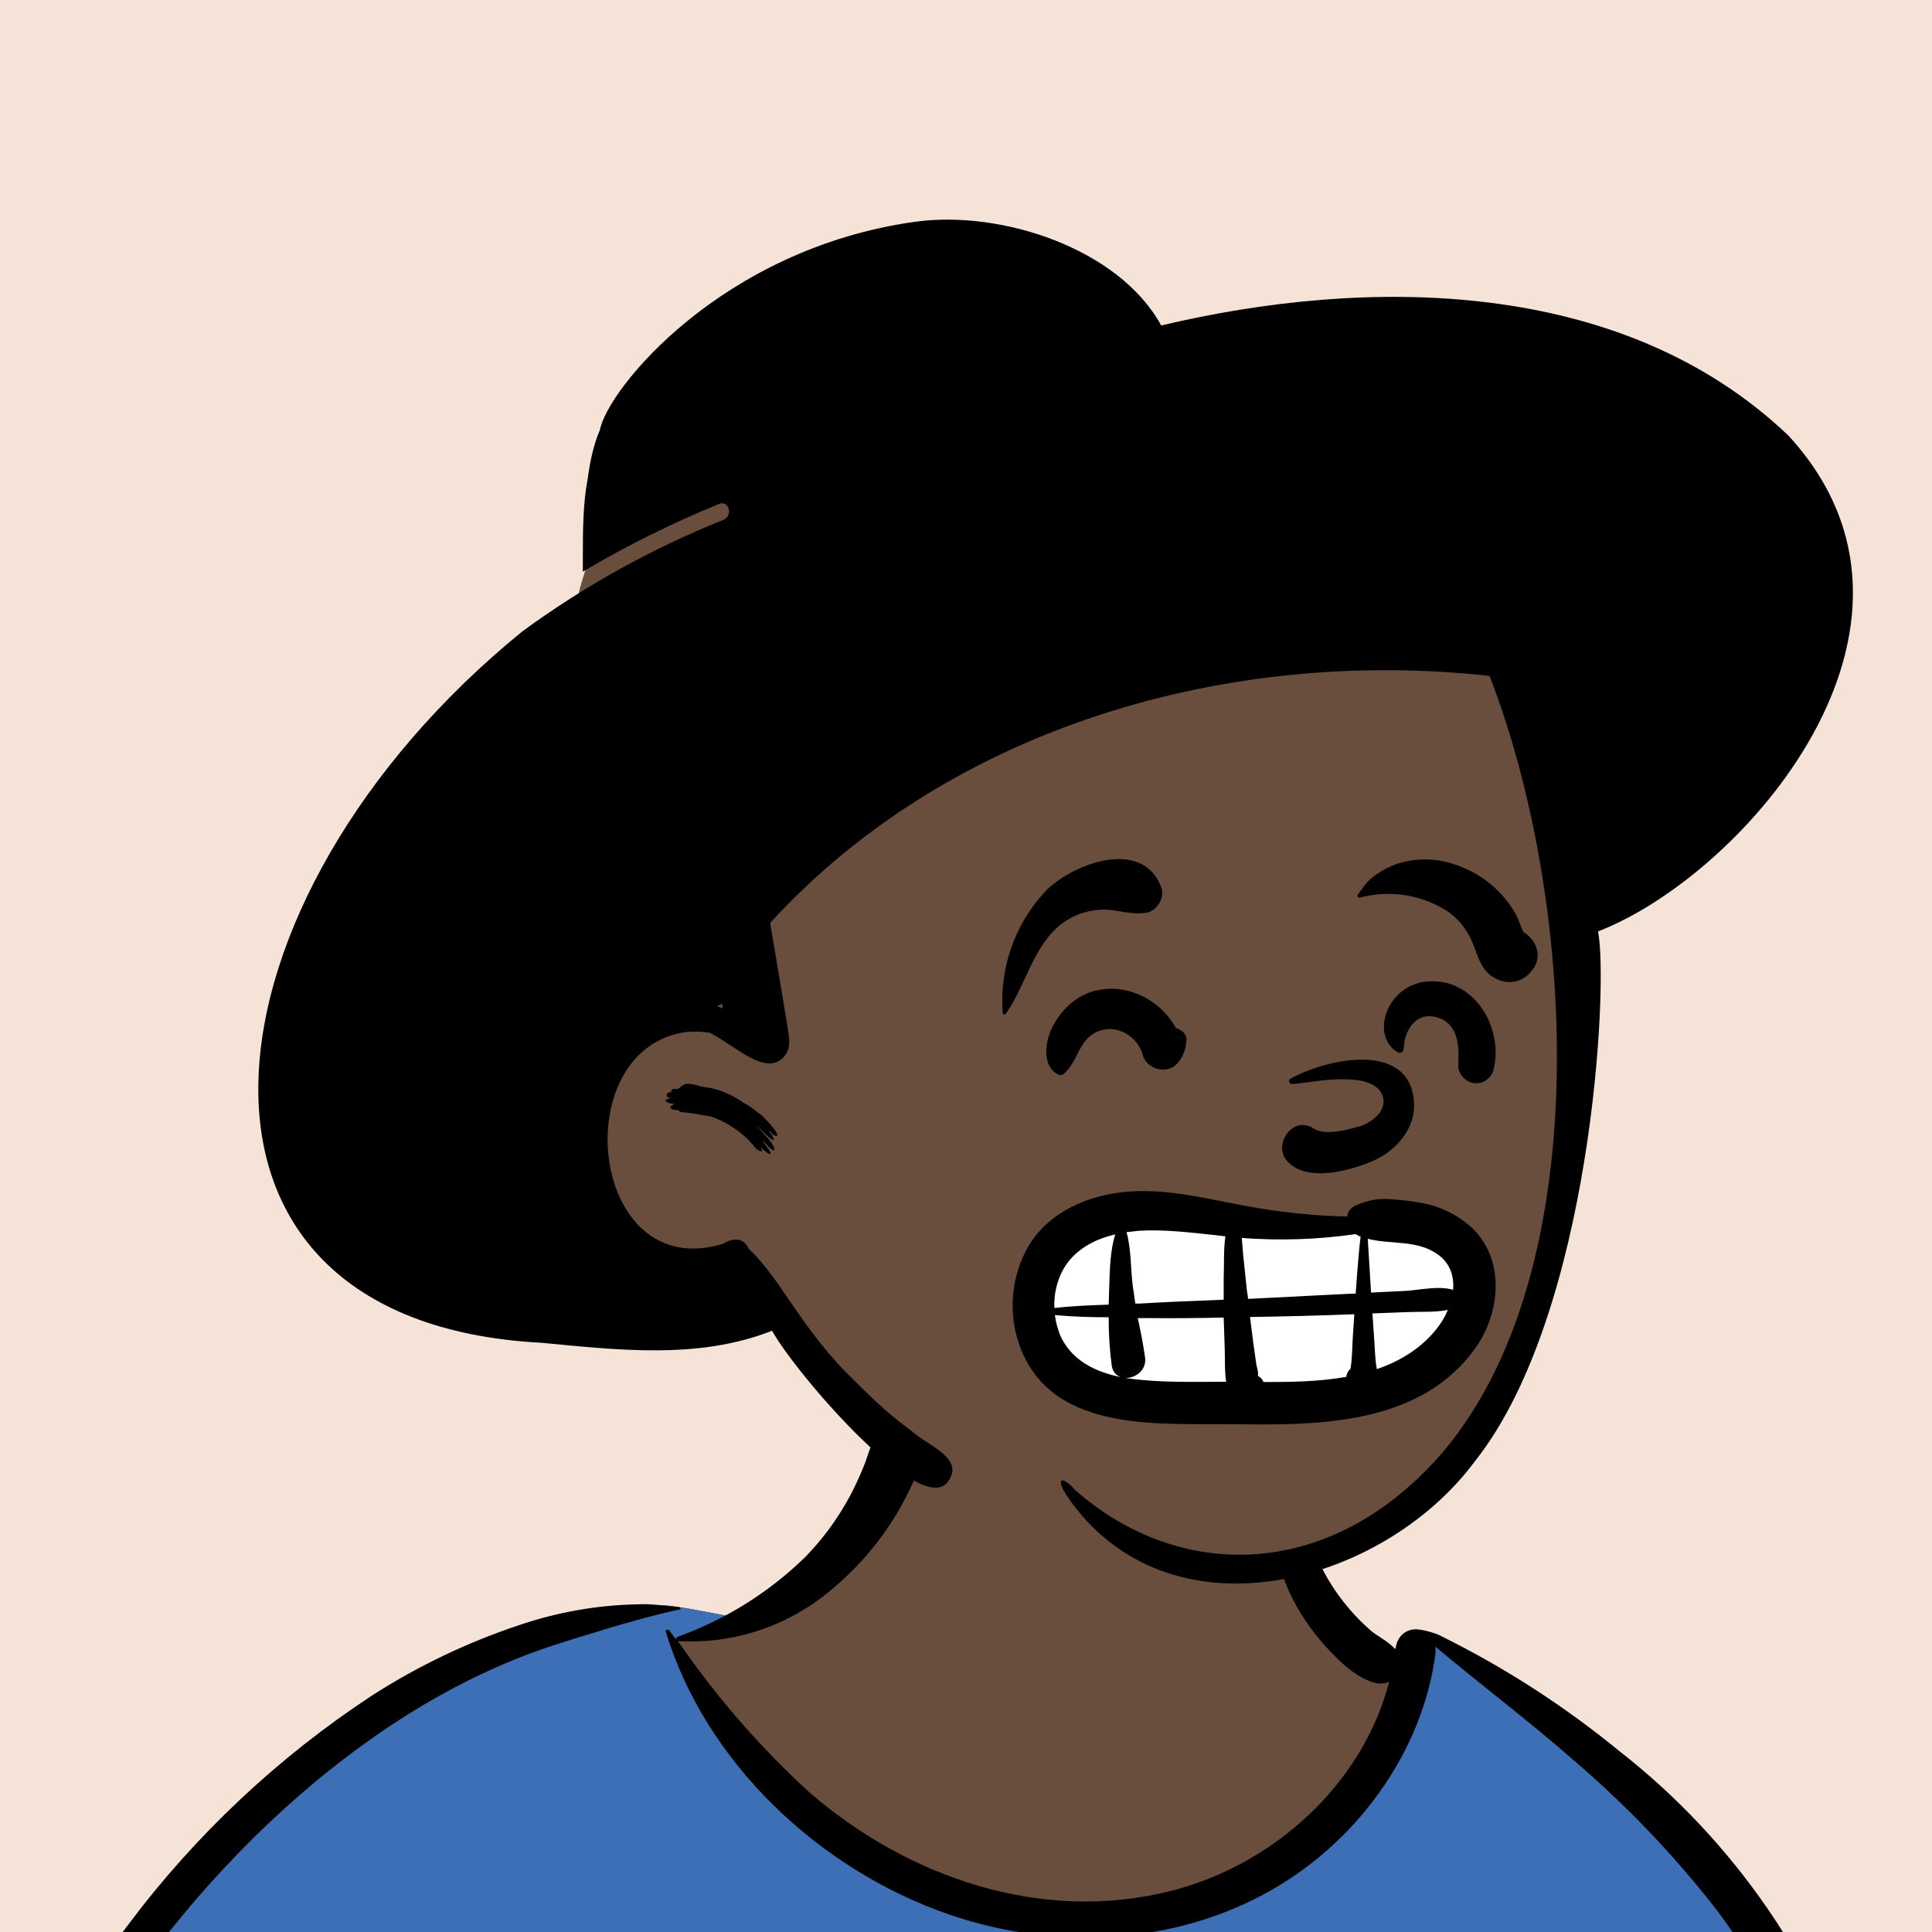
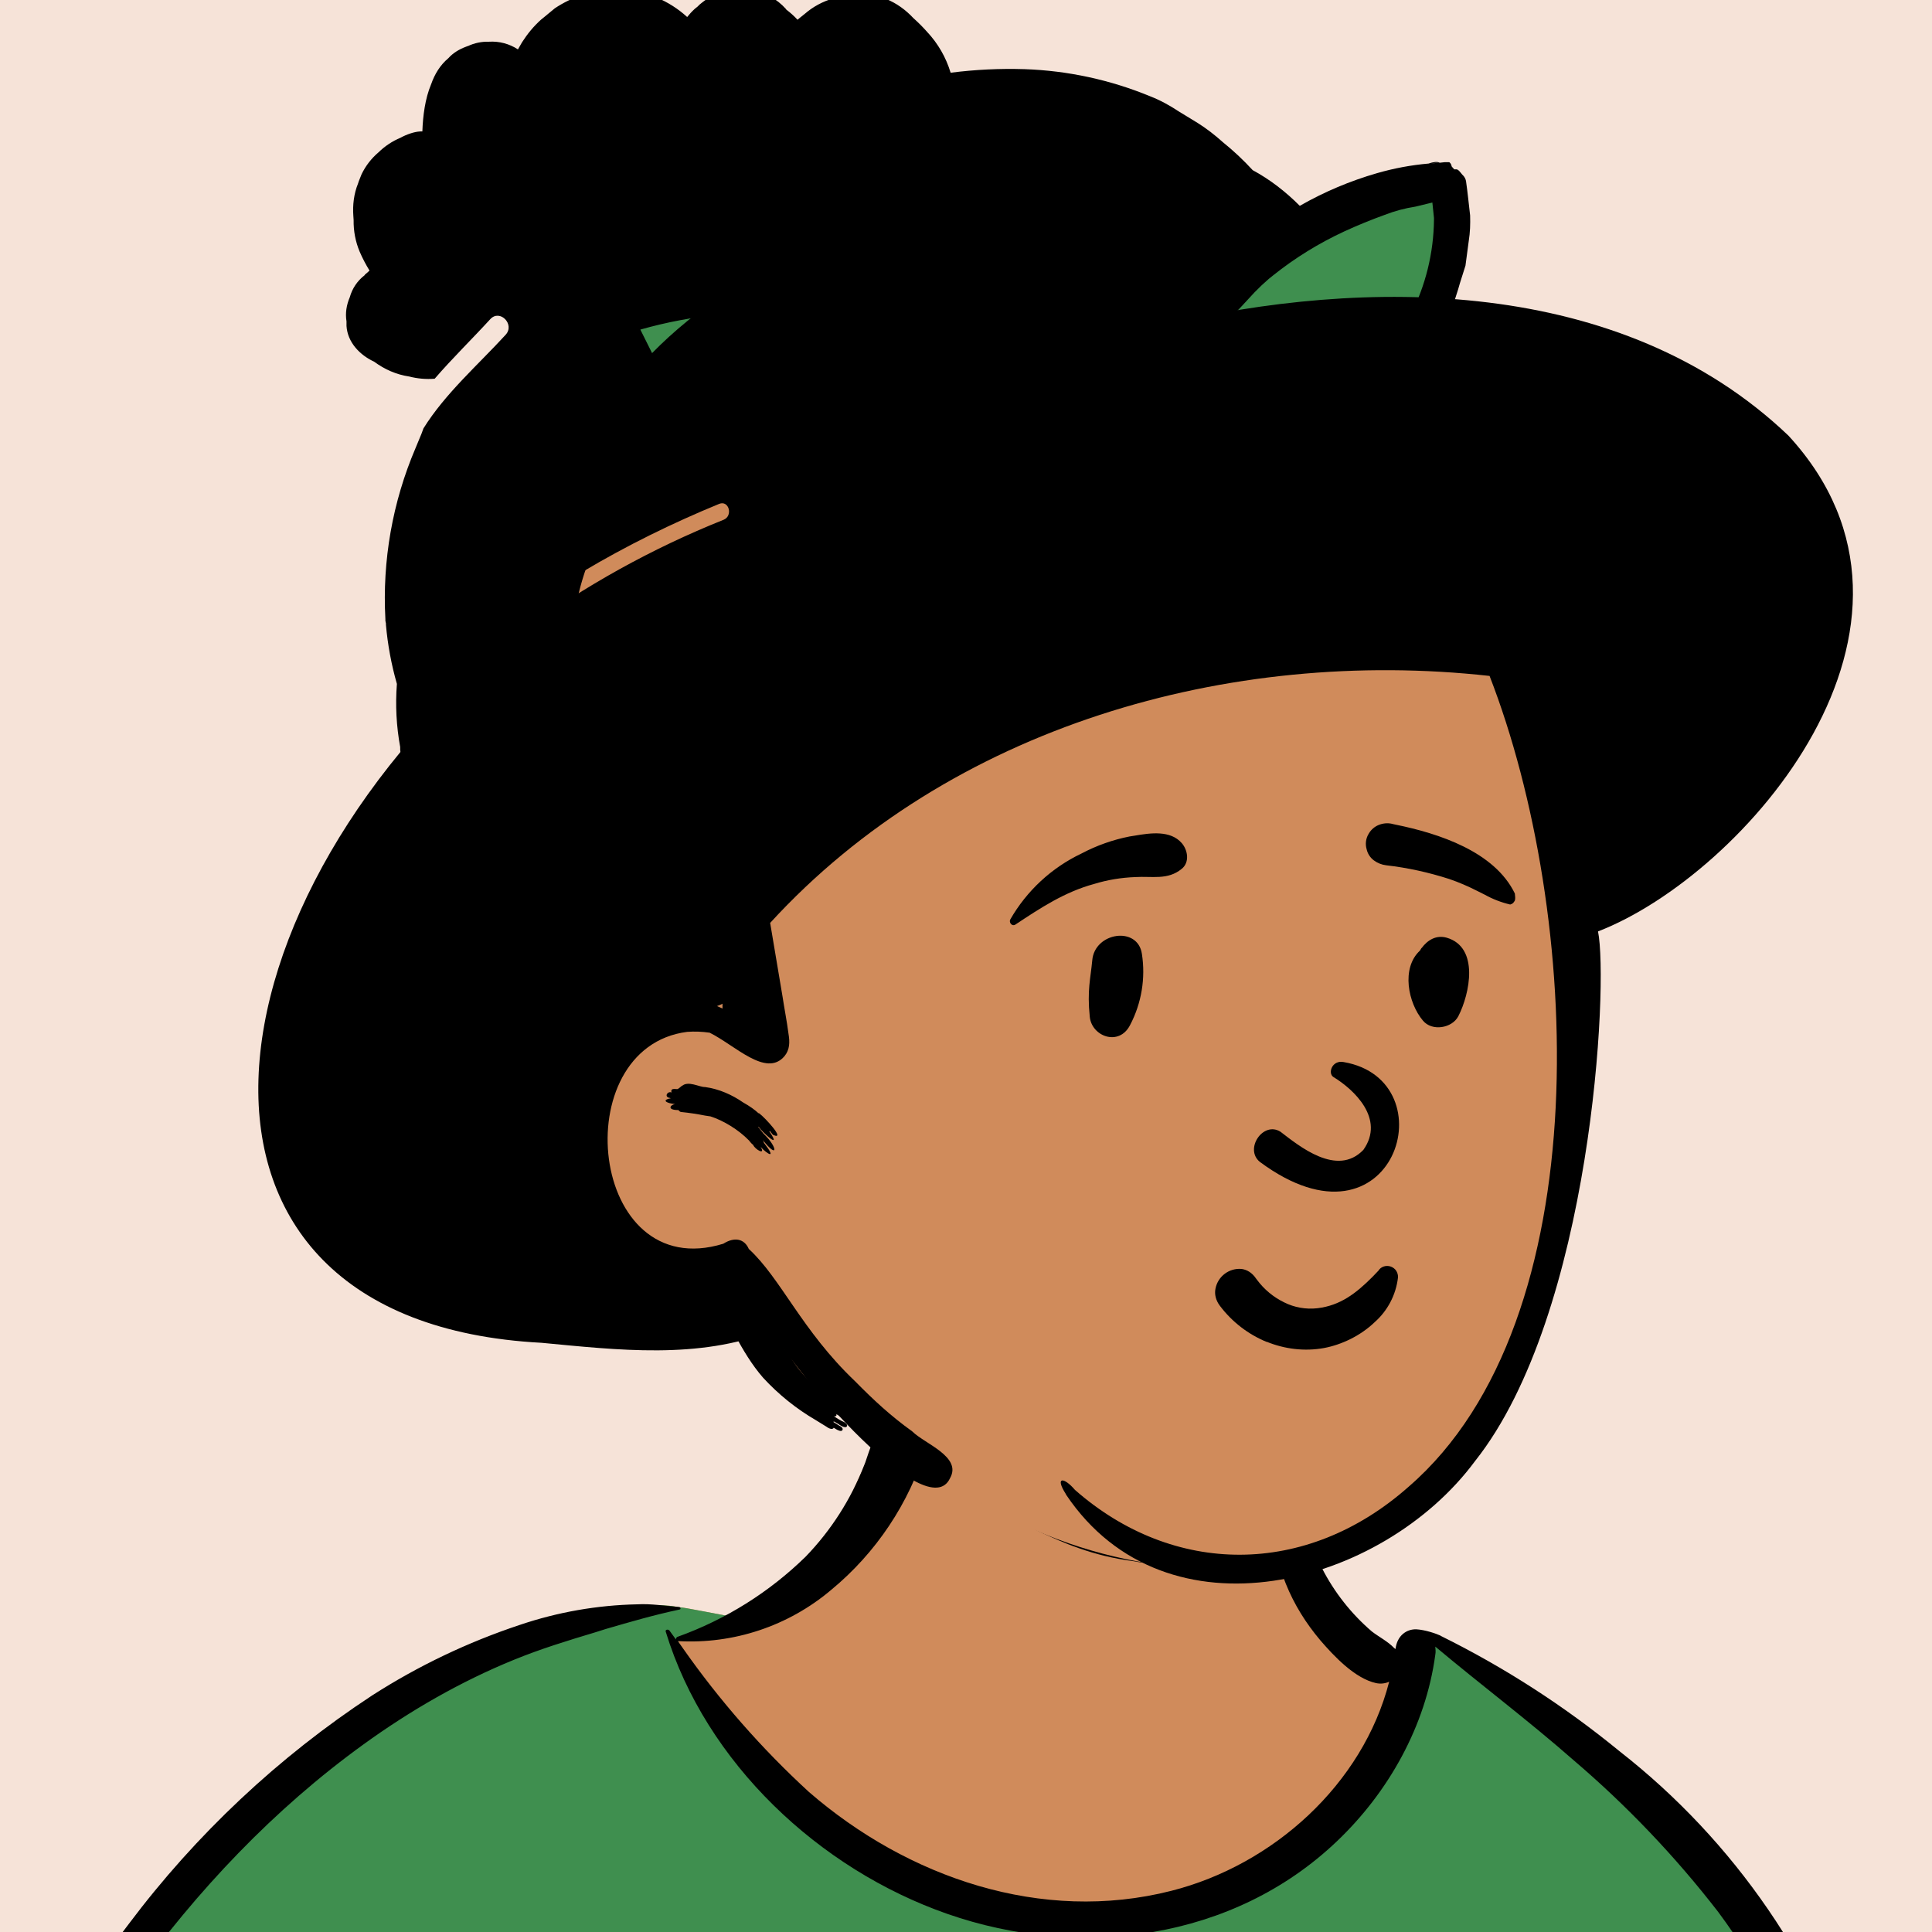
<svg xmlns="http://www.w3.org/2000/svg" viewBox="0 0 704 704" fill="none" shape-rendering="auto">
  <mask id="viewboxMask">
    <rect width="704" height="704" rx="0" ry="0" x="0" y="0" fill="#fff" />
  </mask>
  <g mask="url(#viewboxMask)">
    <rect fill="#f6e3d8" width="704" height="704" x="0" y="0" />
    <g fill-rule="evenodd" clip-rule="evenodd">
-       <path d="M705.3 1074a2351.1 2351.1 0 0 1-15.6-101c-1-7.7-2.5-16.4 2.7-22 7.3-8 14-14.8 14.8-26.2.8-10.7-2.8-22.4-5-32.8a809.4 809.4 0 0 0-17.3-64.7c-6.6-21.7-13.9-43.2-21.3-64.6-6.9-20-13.5-40.3-22.5-59.5-17-36.5-46-63.5-81.6-81.6-9-4.5-27-20.5-36.3-24-8.5-3.4-8.5 6.3-16.9 2.6-6.7-2.9-13-6.7-16.7-13.2-4-7-14.3-16.9-15.9-25-3.3-17.4.3-32.2-12-45.3a90 90 0 0 0-41.1-23.8c-33.7-9.3-78.5-2.8-98.8 28.5-9.7 14.9-13 33-26.2 45.1-11.4 10.7-8.8 18-23.6 23.4-.9.3-23.6-4.5-24.4-4.2-16.2-3.5-31.7 6.2-46.5 11.8a325.4 325.4 0 0 0-63 32.3 399.2 399.2 0 0 0-102.3 98.5 482.5 482.5 0 0 0-76.4 161c-1.7 6.4-3.5 13-1.5 19.4 1.7 5.3 5.4 9.2 9.8 12.4 6 4.3 18 7 17.7 15.7-.1 6.6-2.4 13.5-3.5 20-1.3 7.7-2.3 15.5-3.4 23.2-4.8 35.4-8.6 71-10.3 106.6a920 920 0 0 0-.5 106c.1 2.3.8 4.5 2 6.2-1 .4-1.2 2.4.1 2.7l2.7.5a12 12 0 0 0 7 2.4l5.5.2c19.3 4 38.6 7.9 58.1 10.8 23.8 3.5 47.6 6.3 71.5 8.7 49.2 4.8 98 3.2 147.1.6a1877 1877 0 0 1 147.4-2c49.2 1.4 98.4 3.5 147.6 4.4 55 1 110-.5 164.8-5 7.5-.5 12.2-6.5 10.7-14-8.9-44.7-19-89.1-27-134Z" fill="#694d3d" />
-       <path d="m201 597.5 1.2-.4c14.5-5.7 29.6-14.8 45.4-11.4.5-.2 10.8 1.9 17.9 3.2l-6.7 7L247 598c40.7 67.1 88.8 100.7 144.3 100.7 55.5 0 97.7-33.6 126.4-100.7l4-1c.4 0 1 .2 1.5.4 9.3 3.6 27.4 19.6 36.3 24.1 35.6 18 64.5 45 81.6 81.6 8.7 18.6 15.2 38 21.8 57.5l.7 2c7.4 21.4 14.7 43 21.3 64.6 6.3 20.4 12 41 16.6 61.8l.7 2.9c2.2 10.4 5.8 22 5 32.8a29 29 0 0 1-3 10.7l-80.4 29 38.4 261.3c-35.1 1.5-70.3 2-105.5 1.3-49.2-.9-98.4-3-147.6-4.3-47.7-1.2-95.3-.7-143 1.7l-12 .6a946.3 946.3 0 0 1-139.5-1l-3.1-.3v-38.3l16.3-212.9-83-15.6-81.3-39.5a21.7 21.7 0 0 1-5.6-8.8c-1.9-6-.5-12 1-18l.5-1.3a492.8 492.8 0 0 1 76.4-161A399.3 399.3 0 0 1 138 629.7c19.8-13 40.9-23.9 63-32.3Z" fill="#3d6fb6" />
+       <path d="M705.3 1074a2351.1 2351.1 0 0 1-15.6-101c-1-7.7-2.5-16.4 2.7-22 7.3-8 14-14.8 14.8-26.2.8-10.7-2.8-22.4-5-32.8a809.4 809.4 0 0 0-17.3-64.7c-6.6-21.7-13.9-43.2-21.3-64.6-6.9-20-13.5-40.3-22.5-59.5-17-36.5-46-63.5-81.6-81.6-9-4.5-27-20.5-36.3-24-8.5-3.4-8.5 6.3-16.9 2.6-6.7-2.9-13-6.7-16.7-13.2-4-7-14.3-16.9-15.9-25-3.3-17.4.3-32.2-12-45.3a90 90 0 0 0-41.1-23.8c-33.7-9.3-78.5-2.8-98.8 28.5-9.7 14.9-13 33-26.2 45.1-11.4 10.7-8.8 18-23.6 23.4-.9.3-23.6-4.5-24.4-4.2-16.2-3.5-31.7 6.2-46.5 11.8a325.4 325.4 0 0 0-63 32.3 399.2 399.2 0 0 0-102.3 98.5 482.5 482.5 0 0 0-76.4 161c-1.7 6.4-3.5 13-1.5 19.4 1.7 5.3 5.4 9.2 9.8 12.4 6 4.3 18 7 17.7 15.7-.1 6.6-2.4 13.5-3.5 20-1.3 7.7-2.3 15.5-3.4 23.2-4.8 35.4-8.6 71-10.3 106.6a920 920 0 0 0-.5 106c.1 2.3.8 4.5 2 6.2-1 .4-1.2 2.4.1 2.7l2.7.5a12 12 0 0 0 7 2.4l5.5.2c19.3 4 38.6 7.9 58.1 10.8 23.8 3.5 47.6 6.3 71.5 8.7 49.2 4.8 98 3.2 147.1.6a1877 1877 0 0 1 147.4-2c49.2 1.4 98.4 3.5 147.6 4.4 55 1 110-.5 164.8-5 7.5-.5 12.2-6.5 10.7-14-8.9-44.7-19-89.1-27-134Z" fill="#d08b5b" />
+       <path d="m201 597.5 1.2-.4c14.5-5.7 29.6-14.8 45.4-11.4.5-.2 10.8 1.9 17.9 3.2l-6.7 7L247 598c40.7 67.1 88.8 100.7 144.3 100.7 55.5 0 97.7-33.6 126.4-100.7l4-1c.4 0 1 .2 1.5.4 9.3 3.6 27.4 19.6 36.3 24.1 35.6 18 64.5 45 81.6 81.6 8.7 18.6 15.2 38 21.8 57.5l.7 2c7.4 21.4 14.7 43 21.3 64.6 6.3 20.4 12 41 16.6 61.8l.7 2.9c2.2 10.4 5.8 22 5 32.8a29 29 0 0 1-3 10.7l-80.4 29 38.4 261.3c-35.1 1.5-70.3 2-105.5 1.3-49.2-.9-98.4-3-147.6-4.3-47.7-1.2-95.3-.7-143 1.7l-12 .6a946.3 946.3 0 0 1-139.5-1l-3.1-.3v-38.3l16.3-212.9-83-15.6-81.3-39.5a21.7 21.7 0 0 1-5.6-8.8c-1.9-6-.5-12 1-18l.5-1.3a492.8 492.8 0 0 1 76.4-161A399.3 399.3 0 0 1 138 629.7c19.8-13 40.9-23.9 63-32.3Z" fill="#3f8f4f" />
      <path d="M232.2 584.6c5.1-.3 10.3.6 15.4 1 .4.1.6.8 0 .9-9 1.9-18 4.5-26.9 7.1l-3.8 1.2c-10 3-19.8 6-29.6 10-19.4 7.9-37.8 18.5-54.8 30.8C67.2 682.8 20 754.3-9.9 828.3a526 526 0 0 0-24.3 77c-.4 1.6-2 5.4-1 7 .7 1.3 3.6 2.1 5 2.9l4.5 2.3 25.2 12.9 2.3 1.1c38 18.6 78.4 34.4 121 35.5l.4-3.7a342 342 0 0 1 9.9-60c.3-1 1.6-.6 1.7.3 3 23.1 2 46.4 1 69.7-1.8 41-4.3 82.2-6.5 123.3-1.2 20.6-2.6 41-3.9 61.7-1.3 20.5-1.7 41.6-4.7 62-.6 4.6-6 7-10 6.6-4.4-.5-7.9-4.5-8-9 0-11.9 1.5-24 2.4-35.8l2.5-33.8c3.1-41.1 6.8-82.2 10.2-123.3a4771 4771 0 0 1 3.8-43.7C76.4 979.8 34.2 963-6.1 943.5c-.6 13.2-2 26.5-3.4 39.6-3.8 36.8-7.1 73.6-9.6 110.5a2254.2 2254.2 0 0 0-4.2 92.7l-.2 7c0 4.4-.5 8.5-4.3 11.7-3.7 3.3-8.9 3.5-12.6 0-5-4.6-4.2-10.9-4-17.1a1675.6 1675.6 0 0 1 1.8-47.2 1321 1321 0 0 1 10.5-109.5l2-14c3.5-26 7.5-52.7 15.5-77.9-3.1-1.5-6.2-3-9.3-4.7-5.5-2.7-11.2-5.4-16.6-8.4-4.2-2.5-7.9-5.8-9-10.8-1.4-5.5.6-11.5 2-16.9v-.4a502 502 0 0 1 26.6-80 523.2 523.2 0 0 1 67.8-117 353.8 353.8 0 0 1 88.7-83.3 239 239 0 0 1 53.8-25.7 142.6 142.6 0 0 1 42.8-7.5Zm90.1-66c6-6.5 18.1.2 15.2 8.8a108.2 108.2 0 0 1-34.7 52A79.4 79.4 0 0 1 247 598l1.7 2.4a321.1 321.1 0 0 0 46.1 52.6c36 31.2 84.8 48 132 36 37.1-9.4 69.8-38.8 79.4-76.2-1.3.6-3 .9-4.8.5-7.7-1.7-15.3-9.8-20.3-15.6-5.3-6.3-9.5-13-12.6-20.7-5.6-14-7.4-32.1.3-45.7 1-1.7 3-.7 3.3 1l.3 2.5c1.5 12.7 3.3 25 9.3 36.6a76 76 0 0 0 18.2 23.1c2.6 2 5.8 3.6 8.1 6l.5.4c.6-5 4.1-7.3 7.6-7.2 3.3.2 7.3 1.6 8.8 2.3l.1.1a341 341 0 0 1 65.1 42 259 259 0 0 1 88.4 129c7.5 25.3 11.8 51.4 16.3 77.4l2.8 16c4.2 23.9 8.9 48.4 18.4 70.7 2.5 5.7.6 11.1-5.5 13.4A1493 1493 0 0 1 688 953c3.7 16 6 32.5 8.7 48.5 6 34.1 13.2 68 19.4 102 3.2 17.5 6.1 35 9.3 52.3l4.7 25.2 2.4 13.6.1.7c.5 2.4 1 4.9.4 7.3-.8 2.7-2.9 4.6-4.8 6.6-1.6 1.6-3.8 1.6-5.7.7l-.7-.3c-3.4-1.6-6-3.2-7.3-7-.7-2.5-1-5.2-1.5-7.7a3535.6 3535.6 0 0 1-7.8-43.6l-1.6-9.1c-5.2-31.4-10.2-62.9-12.8-94.5-1-14-2.3-28.1-3.5-42.2l-.9-10.5c-1.1-13.3-2.5-27-2.7-40.5l-4.5 1.6L657 964c-5.5 2-12.5 6-18.4 5.2-2.9-.3-5-1.2-6.8-2.9 2 28.8 4.8 57.4 8.5 86a1965.7 1965.7 0 0 0 22 135c.6 3.2 1.4 6.4 1.9 9.6.5 3.7-.5 5.9-2.5 9-1.7 2.4-5 3.7-7.8 2-3.6-2.3-5.5-4.3-6.5-8.4-1-3.7-1.6-7.6-2.3-11.4a1654.2 1654.2 0 0 1-11.4-65.2c-7.8-52-12.7-104.4-15.2-156.8a1388 1388 0 0 1-1.4-77.8c0-13.3.5-26.6 1.4-39.9 1-13.4 3-26.5 4.8-39.8 0-.5.7-.5.7 0 .8 14.9 2.1 29.8 2.8 44.7.6 14.3.9 28.5 1.4 42.8.6 18.7 1.5 37.5 2.7 56.2a9.6 9.6 0 0 1 8.5-3.1c4.7-1 9.7-3.4 14.1-5l16.8-5.5 26.4-8.7a679 679 0 0 1-18-80.8l-2-12.3c-4-24.2-8.5-48.5-15.8-72a229.8 229.8 0 0 0-34.8-68.2 370.2 370.2 0 0 0-52.7-55.3C557 627 539.7 614 523 600c.1.9.2 2 0 3-3.5 25.9-17 50-35.8 67.9-37.7 36-93.6 43.4-142 26.5-46.7-16.3-88-55-102.6-102.8-.3-.8.8-1 1.3-.5l2.4 3.3c0-.4.2-.9.7-1a129 129 0 0 0 46.6-29.2 100.2 100.2 0 0 0 21.3-33.3l.4-1c1.7-5 3.2-10.2 7-14.2Z" fill="#000" />
    </g>
    <g transform="matrix(.99789 0 0 1 156 62)">
      <g fill-rule="evenodd" clip-rule="evenodd">
-         <path d="M418.6 283.2c-.4-22.4-.9-45.3-4.2-67.4a101.6 101.6 0 0 0-27.6-57c-32.7-33.5-80-41.7-124.2-49.2l-75.4-12.8c-23-4-47.6-10.1-70.8-4.6a73.6 73.6 0 0 0-30 16.6c-8.7 7.2-17.9 15-23.7 24.7a91.8 91.8 0 0 0-9.7 32.1 469.6 469.6 0 0 0 .7 167.7l1 5.7a60 60 0 0 0-3.7 20.7c.3 20.6 17.7 33.5 35.2 40.5 10.1 4 20.7 6.7 30.7 11.2a69 69 0 0 1 24.8 21.2 241 241 0 0 0 46.7 44.2c37.3 26.6 84.6 39.1 129.9 29.6 10.9-2.3 21.8-5.9 31.6-11.2a70.7 70.7 0 0 0 24.6-23.5c12-18 20.7-38.2 27.3-58.8 6.7-21 11.5-42 14-63.9 2.6-21.8 3.2-43.9 2.8-65.8Z" fill="#694d3d" />
+         <path d="M120.4 26.5c63-3.4 118.9-21.1 163.2 18.5 0 0 71.8-53.6 83.8-33.2 8 13.7-3.1 32-.2 49 19.5 33 18.4 89.2 19.5 102.4 2.8 33.1 20.2 157.9 20.2 187.5 0 15.1-12.4 54.7-20.2 76.8-17.3 49-50.3 74-104.4 74-54 0-142.4-45.2-170.7-85.3-2.5-3.5-18.5 6.7-35.3-11C58 385.7 48 349 48 327c0-27.8-18-47.1-15.9-82.8 4.7-79.5 21-214 88.3-217.8Z" fill="#d08b5b" />
+         <path d="M367.4 11.6c8 13.7-3 32 0 49 7.4 12.7 11.9 29 14.6 44.8l-14.8 7.8-5.4.8c-88.2 13-144.6 24.7-169 35.1-24.6 10.5-54.5 47.5-89.7 110.8l-1 2-7 47.2-32 9.8-15 7.1c-.4-27.3-18-46.6-16-81.9 4.7-79.5 21-214 88.4-217.8 63-3.4 118.8-21.1 163.2 18.5C331.5 9.1 359.4-2 367.4 11.6Z" fill="#3f8f4f" />
+         <path d="M113.4-66h2.5l2.7.4a22 22 0 0 1 12 6.8l.2.3a31 31 0 0 1 4.1 3.7l.7-.6 2-1.6c3-2.6 6.6-4.5 10.4-5.6l.5-.1h.3c2.7-1 5.6-1.4 8.4-1.4 3.5-.1 6.9.4 10 1.7 3.9 1.6 7.2 4 10 7 1.8 1.6 3.4 3.2 5 5a37.5 37.5 0 0 1 8.6 14.9 170.7 170.7 0 0 1 27-1.3 132.3 132.3 0 0 1 45.9 9.9c3.6 1.4 7.1 3.3 10.4 5.5l2.8 1.7 4.1 2.5c3.2 2 6.3 4.4 9.2 7A99.8 99.8 0 0 1 301.1 0c6.3 3.4 12 7.8 17.2 13a128.4 128.4 0 0 1 28.2-11.9 98.6 98.6 0 0 1 18.8-3.5l4.1-.3 1.8-.2h1.5c.4-.1 1 .9 1 1.3l.1.3.9 1h.8c.7 0 1.6 1.3 2.1 1.9l.4.4a4 4 0 0 1 1 2c.6 4.1 1 8.3 1.5 12.5.1 3.1 0 6.2-.5 9.3l-1.2 9-2 6.3-.7 2.4c-1.6 5.3-3.5 10.4-5.7 15.4 1.6 1.8 3.1 3.6 4.5 5.6l1 1 .4-.3c.5-.2.8 0 1.1.4 3.2 3 5.4 6.6 6.9 10.6l.8 2 .5 1.1a73.7 73.7 0 0 1 4.1 16.9 312 312 0 0 1 5.5 22 5 5 0 0 1-.2 3l.9 1 1.6 1.5c2.7 2.7 5.5 5.6 7.5 8.8 2 3.3 3.6 6.9 5.3 10.4l.3.8.8 1.5a37 37 0 0 1 4 14.6 30.3 30.3 0 0 1-1.9 15.6c-1 4.6-3.5 8.8-7.3 11.5-.9.8-1.7 1.5-2.7 2a8.4 8.4 0 0 1-6.8.9h-.3l-.8-.3c.4.3.6.7 0 1a5 5 0 0 1-1.6.5c.2.3.2.6-.2.8-1 .5-1.8.7-2.6.5l.2 1.4c1.3 10.5 2.5 12.6 3.5 24 .7 11.5 1.8 23 3.3 34.5l.5 4.2a444.4 444.4 0 0 0 10 56.8c1.5 4.4 2.5 8.8 3 13.4a133 133 0 0 1 1.8 14.1c1.1 3 1.7 6.1 1.7 9.3.1 4.2 0 8.4-.5 12.6-.2 4.4-.8 8.7-1.8 13a73.5 73.5 0 0 1-4.6 17 164.8 164.8 0 0 1-20.2 44c-5 7.8-10.3 15.4-16.4 22.4A153.4 153.4 0 0 1 304 504a99.8 99.8 0 0 1-47 2.8 96 96 0 0 1-19.5-4.7c-5.2-1.8-10-4-15-6.3a80 80 0 0 1-21.4-15.7c-.5-.4-.2-1 .4-1.2h.2l-.7-.7-.2-.1-.3-.3c-.4-.4 0-1.1.3-1.3h.5v-.2l-.1-.2h-.2c-.5-.5-.2-1.2.4-1.4h1.3l.2.1-.4-.3c-.6-.5-.4-1 .3-1.3.6 0 1.1.2 1.7.3h.4l.6.3-1-1c-.4-.2 0-1 .3-1.2.4-.3 1.2 0 1.6.3.9.1 2 .5 2.5.9l3.7 3.3c.8.3 1.5.6 2.1 1 1.4 1.5 3 2.8 4.5 4l1.1.8.6.4 6.6 3.9 24 8.1 1.2.3 7.7 1c5.2.5 10.3.5 15.4 0a106 106 0 0 0 30.1-6 141.3 141.3 0 0 0 29.3-15.4 181.4 181.4 0 0 0 19.8-17.5l.9-.8 5.3-6.3 1.6-1.9c6.6-8.1 12.5-17 17.7-26 5.2-9 9.5-18.5 13-28.3 1-3.5 2-7 2.8-10.6a58.3 58.3 0 0 0 3.3-15.8v-1.4l.1-.7a85.7 85.7 0 0 0 .6-8.4v-8.7l-.1-.8-.3-2-1.3-11.8-.6-4.5-.4-2.6-.2-1.5a99 99 0 0 0-1.7-8l-.3-1.1-1.8-8.8-2-8.6a681.6 681.6 0 0 1-9.8-73.1c-.7-8.6-1-17.3-1.2-26 0-.4.2-.7.6-.9v-1.6c-.1-1.5-.1.3-.2-1.4v-5.3c-5.3.4-8.9 0-14-.2h-1c-4.7-.3-9.4-.8-14-1.6 0 .3-.2.4-.5.5h-1.4l.2.7c0 .3-.1.5-.5.6h-1.3a30.2 30.2 0 0 1-10-1l-3-.8-7.5-2.4c-2.6-.6-5.3-.8-8-.1-3 .7-5.4 2-8.5 1.2l-1.8-.7h-.8c-3.2-.5-6-2.5-9-3.6a5 5 0 0 0-3.2.2l-.3.2-1 .7-1.2 1.5-.6.7a15 15 0 0 1-3.6 3.4 9.1 9.1 0 0 1-6.2 2.6c-1.3 0-2.7-.3-4-.7-5 1.6-10.3 1.9-15.3.4a22.1 22.1 0 0 1-8.3-3c-3.5 1.4-6.9 3.4-10.2 5l-.8.5A22.7 22.7 0 0 1 234 197a139.8 139.8 0 0 1-14.8-1.8l-.7-.1-2.4-.4-2-.4-1 .4c-8 3-16.7 5.4-24.8 3.3a22 22 0 0 1-10-3.9l-1.3-.8h-.1l-.1-.1a11 11 0 0 1-6.5-11.2c-.3-1.5-.3-3 0-4.6l-4.3 5a334.7 334.7 0 0 0-15.7 20.1l-1 1.6c-2.8 3.8-5.3 7.8-7.6 11.8l-7.3 12c-3.2 3.5-6.3 7.2-9.4 11l-1.2 1.5-4.4 5.7a116.5 116.5 0 0 0-13.4 24.3 97.3 97.3 0 0 0-5.2 20.7v1a60 60 0 0 0-.3 3.5l.7.5.7.3.6.1c1 .3 2.5 1 2.1 1.6l-1.9 3.7c.2.2.3.5.2.7l-4 7.4v.2l3.1 1.7c2 1.2 3.5 2.6 4.9 4.2 1.4.9 2.8 1.8 4 2.9a30.5 30.5 0 0 1 6.8 11.3c.3 1 .5 2.1.5 3.3-1.2 8.5-11 2.7-11.2 2a26 26 0 0 0-6.3-12.3l-.1-.1c-2-.9-4-1.8-6-2.4l-1 .1c.3.5.1 1-.6 1.1-3.1.6-6.3.8-9.5.5l-4.9-.7c-2 .8-4 1.8-5.7 3l-.6.4h-.1A38.8 38.8 0 0 0 60.7 341l-.3.7A55.7 55.7 0 0 0 66 380 316 316 0 0 0 76 395.2l3.4 4.5a172 172 0 0 1 6.9 6.8l3.1 1.7 1.3.4c2 1 4.1 1.5 6.4 1.6 3 .2 5.8-.2 8.6-1l.6-.3.4-.1c1.5-1 3-2.2 4.3-3.6.3-.3.8-.3 1.5-.2l1-1.1c.2-.3.6-.3.9 0 1-.2 3.5 1.3 2.8 2l-.3.6 1.3.7c2 .6 5.2 2.7 5 3.3h-.1c-.5 1-1.1 1.8-2 2.4l-.2.2-.6.4c.9.5 1.6 1.1 1.2 1.5l-.5 1 5 6.2c1.7 3.7 3.8 7 6.3 10.2 2 3.5 4.5 6.5 7.5 9.3l.7.7 6.7 4.5 1 .6c.5.3 1.4.7 1 1.5l-.2.2c1.5 1 3 1.9 4.6 2.7h.1c.6.5 1.4 1.2.6 1.7-.7.5-2.6-.8-3.5-1.4l-.6-.1.9.5.4.2c.4.3 2.1 1.4 1 1.9-.7 0-1.2-.1-1.7-.5l-1.8-.9c.2.3.2.6-.3.8a3 3 0 0 1-.5 0c1.2.8 2.4 1.5 3.7 2.1l.2.1c.5.4 1.3 1 .7 1.6-.7.6-2.6-.7-3-1l-1.5-.9a1 1 0 0 1-.4.1l1.3.8.6.4c.8.4 1.9 1 1.5 1.8-.4.7-1.6.1-2.3-.3l-.8-.5-.1-.1v.1c-.5.7-1.4.3-2 0l-.6-.4-2.6-1.6-1.3-.8a82.6 82.6 0 0 1-19.3-15.5c-4.1-4.7-7.3-10.1-10.3-15.6l.2-.6-1-2a29.6 29.6 0 0 1-14.7 0 37.3 37.3 0 0 1-15-6.1l-.7-.6c-1.9-1-3.6-2.2-5.2-3.6a87 87 0 0 1-14.8-16.1l-5.5-7.7a66 66 0 0 1-9.7-26.6 53.5 53.5 0 0 1 0-18.1l-1-.9c0 .3-.2.5-.3.4l-2.3-2.3a53.3 53.3 0 0 1-14-32.6c-.7-5.2 0-10.2.7-15.3 0-.3.2-.5.5-.7l.1-1.2a35.2 35.2 0 0 1-11-25.7c.2-3.2.8-6.4 2-9.3l.2-.3c-5.5-.9-9.9-4.8-13.2-9.6l-.8-.7c-6-5-10-12.2-12.8-19.7a46 46 0 0 1-3.9-13.9v-1a89 89 0 0 1-1.2-23 114.8 114.8 0 0 1-4-21.5v-.5l-.2-1v-.6a139 139 0 0 1 11-62.3l2.2-5.3.7-1.9c8-12.8 20-23.2 30-34.1 3.5-3.8-2.1-9.5-5.6-5.7C16 61.6 8.8 68.6 2.4 76a28.1 28.1 0 0 1-9.3-.8c-4.7-.7-9-2.6-12.8-5.4-5.2-2.4-9.7-7-10.1-13v-1.7c-.5-3 0-6 1.2-8.8a15.2 15.2 0 0 1 5.4-8l.1-.2.7-.6 1-.9a54.8 54.8 0 0 1-3.6-6.9 28.4 28.4 0 0 1-2.2-11.5l-.1-1.5c-.3-4 .2-8.1 1.7-11.8l.3-.9 1-2.5c1.5-3.1 3.6-5.8 6.2-8a25.6 25.6 0 0 1 8-5.3c2.2-1.2 5-2.2 7.2-2.3h.8c.2-5.7 1-12 3.2-17.2 1.3-3.7 3.3-7 6.3-9.5C9-42.6 11.2-44 13.9-45l.5-.2h.1a17 17 0 0 1 7.7-1.6A17.3 17.3 0 0 1 32.8-44l1.5-2.6c2-3.1 4.2-5.8 7-8.3l1-.8 4-3.3c3.2-2.1 6.6-3.8 10.2-4.8 4.1-1.5 8.5-2.2 12.8-2h1.5a38.6 38.6 0 0 1 23.8 10c.8-1 1.7-2 2.8-3l1-.8.7-.7c1.2-1 2.5-2 3.9-2.8 1.5-.9 3.2-1.5 5-1.9 1.7-.6 3.5-1 5.4-1ZM92.8 346.3c.2 0 9.5 3.4 14 5.7h.3c5.3 2.7 8 4.6 12.7 8 .3.3.6.6.6 1 0 4.9-1.2 11-5.3 8.2l-1.8-1-1-.6c-9-5.6-18.5-9.9-28.6-13-.7-.2 4.4-8 5.8-7.5-.8-.3 3.2-.8 3.3-.8Zm95-218.1a4591.5 4591.5 0 0 1-29.5 3 81.9 81.9 0 0 1-23.3-1.4c-1.4 1-2.8 2-4.2 2.8l-15.9 12.1c-10.6 8.4-21 17.3-30.4 27a176.8 176.8 0 0 0-38.2 59.4c-.7.4-1.3 1.2-1.5 2.4-1.5 9-5.8 17.4-7.4 26.4-1.5 9 .5 16.5 6.1 23.6 1.2 1.5 3.7 1.4 5.2.4.3.7 1.8.6 2.4-2.4 2.5-2.7 4.6-5.5 6-9 1-2.6-.7-4.4-2.9-4.7a136.8 136.8 0 0 1 16.2-36.6 151.8 151.8 0 0 1 16.5-20.5l1.2-1.4c.2-.2.5-.2 1 0l1-1.3c.4-.4.8-.2 1 0 .7 0 1.8.6 2.2.8.6.4.8.9.3 1.5l-.3.3c.7.2 1.4.6 1.9 1 1.8.4 4.4 2.1 4 2.7l-2.8 3c.8.5 1.3 1 1.1 1.3A122.8 122.8 0 0 0 64.3 290v.7c-.3 3.5-.3 13-.7 15.3A49.6 49.6 0 0 0 72 309l.8-.3a28.1 28.1 0 0 1 11.6-2h.6l2.1.1v-1.2c-.3 0-.4-.3-.4-.5a66.2 66.2 0 0 1 2.3-26.2 107 107 0 0 1 5.1-15.6c6-14.4 14.6-27.4 23.2-40.4 6.3-9.4 12.2-19 18.8-28.4 5.5-7.9 11.3-15.7 17.5-23a235 235 0 0 1 23.3-24.2c6.7-6 14-11 21.6-15.8.3-.2.8 0 1.2.4l1.2-.8.6-.3c.2-.1.4 0 .6.2l1.5-.8 1.2-.9c-5.7-.2-11.3-.7-16.9-1.2Zm70.5-66.7c-4.5-.9-9-1-13.7-.3-1.9.2-3.8.6-5.7 1 4.3 3.7 7.8 8.5 10 14 2.4 6-7.2 8.6-9.6 2.7-2.3-5.7-6.7-10-12-12.6l-3.3 2a36.4 36.4 0 0 0-10.6 14.3 41.4 41.4 0 0 0-1.5 8c-1 10.3 2 20.4 7 29.3h.3c4.5-2.5 9.3-4.6 14.2-6.3a132.6 132.6 0 0 1 40.1-18l1.2-.3 6.9-1.6 1.4-.2-.2-1.5a43.6 43.6 0 0 0-15.3-27v-.1c-1.7-1-3.5-1.8-5.3-2.4l-.7-.3-3.2-.7Zm-121.9-8.9a161.3 161.3 0 0 0-58.9 5.5l2.3 4.6c3.8 7.7 7.7 15.3 12.3 22.5a108.3 108.3 0 0 0 15.9 19.6c2 1.8 4.3 3.3 6.8 4.6 2 1.4 4 2.7 6.1 3.8l.8.4 7.5 2.9 1.2.3.6.2 1.2.2.8-.5.5-.2c.2-.1.4.1.4.3v.3l1-.6a31.3 31.3 0 0 0 9 2.2h.1v.1h1.1c7.5.8 15.1-.2 22.6-1.5 10.5-1 21-2.3 31.6-3.4.2 0 .3.1.3.3l.7-.1c1-.1 2 1.5 1.3 2l1.5 1.2h.3a43.5 43.5 0 0 1-3.4-8.9l-1-5.2a47.3 47.3 0 0 1-.6-8.5v-2.2l-6-2.1-17.6-2.2a249.4 249.4 0 0 0-22.4 2.1c-.3 0-1-.4-1.4-1l-1.7.2c-.9.1-1.8-1.6-.6-2l1.2-.5.7-.2h-.8c-1 0-2 .2-2.8.3-1.2.1-1-1.4-.1-1.8h.4c-.7-.5-1.3-1.7-.5-2l.2-.1 1.1-.5v-.3l-1.6.2c-.1 0 .6-1 1-1.3l.8-.2c0-.4.7-1.1 1-1.2a102.8 102.8 0 0 1 14.2-3.7c0-.2.2-.3.3-.3a68.4 68.4 0 0 1 32.6 3.7l1 .4 2.8 1.1a40.3 40.3 0 0 1 2.1-6l-1-.5c-.1.4-.6.7-.8.5-7-4.7-14.3-8.6-22-11.7a112.8 112.8 0 0 0-23.8-7.6c-6-1.6-12-2.7-18.3-3.2Zm229 16-2.6 4.2c-4.5 7-10 13.4-16.1 19.1a50 50 0 0 1 12.8 1.6c.2-.2.4-.3.6-.2l.7.5a52.6 52.6 0 0 1 15.5 7v-4.6a82 82 0 0 0-6.3-20.5v-.5c-1.3-2.3-2.9-4.6-4.6-6.7Zm1.3-56.8-6.2 1.5c-3.9.6-7.6 1.6-11.2 3a188 188 0 0 0-14.7 6c-9.3 4.3-18.1 9.7-26.1 16.1l-1.5 1.2a79.2 79.2 0 0 0-5.2 4.9l-5.2 5.6c-2.1 2.3-4.5 4.3-6.5 6.7l-1 1.5 1.1.4c1 .4.8 2.1-.1 1.9l-1-.3c.2.1.3.3.3.4 0 .5-.3 1.2-1 1l-.7-.3-.2 1h.2c.7.2 2 1.3 2 2 .2.5-.2 1-.8 1l-1.3-.6c.3.3.5.6.5.8 0 .5-.4 1.1-1 1a7 7 0 0 1-2.4-1.3c-.2.3-.5.5-.7.4l-.4-.1.3.3.2.2c2.7 3 5.1 6.2 7 9.8l.4-.3 2.8-2.2.3-.3.2-.2-2 .7c.1-.3.6-1 .8-1.1 3-2.6 6-4.8 9.5-6.6a141.6 141.6 0 0 1 24.5-10.2l2.7-.9c.2 0 .3 0 .3.2l.4-.1c.9-.3 2.3 1.2 1.7 1.9l1 .9.2.2h.3c.7-.3 1.9.8 2.6 1.6l.6.6c.4.5 1.3 1.4.2 1.8l-1.2.4c0 .3-.1.5-.5.7l-1.3.4.7.7.4.4c.5.5 1.5 1.5.6 2h-.1l-1.2.4c.1.4 0 .7-.5 1-7.1 2.4-14.2 5.2-21 8.5-5.1 2.8-10.6 5-16.3 6.3-.4.2-1.5-.5-1.9-1.2l-.8.2-.5.1a44 44 0 0 1 2.3 9.8l3.4-.2c7.7-.4 15.6-.2 23.3.7a93 93 0 0 0 11.7-8.2 100.3 100.3 0 0 0 24-31 78 78 0 0 0 8.6-34.8V17.4l-.6-5.7Zm-73.2 67-.8.2.4 1 1-.8c-.2 0-.4-.2-.6-.4Zm71.8-81.2c1.8-.6 3.2-.8 4.1-.3-1.4 0-2.7.2-4 .3Z" fill="#000" />
+       </g>
+     </g>
+     <g transform="matrix(.99789 0 0 1 156 62)">
+       <g fill-rule="evenodd" clip-rule="evenodd">
+         <path d="M418.6 283.2c-.4-22.4-.9-45.3-4.2-67.4a101.6 101.6 0 0 0-27.6-57c-32.7-33.5-80-41.7-124.2-49.2l-75.4-12.8c-23-4-47.6-10.1-70.8-4.6a73.6 73.6 0 0 0-30 16.6c-8.7 7.2-17.9 15-23.7 24.7a91.8 91.8 0 0 0-9.7 32.1 469.6 469.6 0 0 0 .7 167.7l1 5.7a60 60 0 0 0-3.7 20.7c.3 20.6 17.7 33.5 35.2 40.5 10.1 4 20.7 6.7 30.7 11.2a69 69 0 0 1 24.8 21.2 241 241 0 0 0 46.7 44.2c37.3 26.6 84.6 39.1 129.9 29.6 10.9-2.3 21.8-5.9 31.6-11.2a70.7 70.7 0 0 0 24.6-23.5c12-18 20.7-38.2 27.3-58.8 6.7-21 11.5-42 14-63.9 2.6-21.8 3.2-43.9 2.8-65.8Z" fill="#d08b5b" />
        <path d="M178 18.8c31.1-4.3 74.2 9.6 89.7 37.8C342 39 435.5 38.5 496.7 96.7c63.8 69.1-16.3 160.2-69.5 180.7 3.9 18.8-2.2 139.3-44.9 193C348.5 516 269.6 537 233 482.7l-.2-.4c-4-6.3-.6-6.1 3.4-1.4 35.8 31.4 84.4 32 121.9-1.2 70.2-60.7 63-209.4 29.5-295.4-95.1-10.5-197 18.4-262.7 90l4.5 26.7c.7 4.6 1.6 9.1 2.2 13.7.5 3 .5 5.8-1.5 8.2-6.7 7.8-18-4-27.3-8.6-2.8-.4-5.5-.5-8.2-.3-44.7 5.7-35.9 92.3 13.2 77.2 4.1-2.6 7.7-1.8 9.3 1.9 11.7 10.7 19.4 29.8 38.8 48.2 6.9 7 13.1 12.7 20.9 18.3 4.5 4.5 18.2 9.2 13.8 17-8.2 17.9-56.5-38.2-65-53.7-26.8 10.6-56.5 7-84.2 4.4C-105 419.6-85.5 265.3 34.5 168a335.5 335.5 0 0 1 73.4-40.6c3.5-1.4 2-7.2-1.6-5.8-17.1 7-33.8 15.2-49.8 24.7v-5.7c0-9.6.1-19.6 1.8-28.3.8-6.1 2.2-12.6 4.4-17.5 2.7-14.9 44.4-66.2 115.2-76Zm-85.4 315c2.3-2.2 6.5.4 8.5.3 5.2.7 10 2.9 13.9 5.6 2.5 1.4 4.3 2.7 5.7 4v-.1l.2.1c2.1 1.5 10 10.1 5 7.8l-1.1-1.4-.2.2.3.4c4.2 6.4-3-.3-4.2-2.1h-.2l1.5 1.9.5.6.3.3c4.9 4.8 5 9.1-.6 2 .2.3.4.7.4 1l.3.4c4.5 5.8.9 3.7-1.3 1.3l-.2-.2c2 3.2-2 1-2.7-.7-.9-.7-1.3-1.4-1.5-1.6-3.9-4-9.4-7.3-14.1-8.8l-2-.3c-3-.6-5.8-1-8.7-1.3-.3 0-.7-.3-1-.7-4.3 0-3-1.9-1.2-2.2H90c-2.8-.3-4.7-1.3-1.9-2h.4l-.1-.2c-2.5-.3-.9-2.7.5-2-.6-2 2-1 2.3-1.3l.7-.5c.8-.6.4-.5.8-.6Zm15-30.1-.6.3-1.5.6 2 .9V303.7Z" fill="#000" />
      </g>
    </g>
    <g transform="translate(315 248)">
-       <g fill-rule="evenodd" clip-rule="evenodd">
-         <path d="M79.2 197.8c11-6.6 51.7-1.8 83.8 0 25.5 1.4 43.7-1.4 49.5 2.5 13.1 8.9 6.8 51.7-16 57.6-22.6 5.8-106.6 14-121 0-14.6-14-15.9-48.3 3.7-60.1Z" fill="#fff" />
-         <path d="M93.3 186.5c17.2-2.1 33.8 3.1 50.6 5.8a236.6 236.6 0 0 0 32 3c.2-1.6 1-3 3-4 4-1.7 7.1-2.5 11.4-2.4 4 .2 8 .6 11.9 1.3a37 37 0 0 1 19.4 9.4c12 11.8 10.1 30.9.9 43.8-19.2 26.7-54.1 28-84 27.6h-2.8c-27.3-.5-66.3 3.6-78.7-27.4a43.6 43.6 0 0 1 1.7-35.6c6.6-13 20.6-19.8 34.6-21.5Zm85.2 44.4h-.2c-12.6.5-25.2.8-37.8 1a500.6 500.6 0 0 0 2.3 17.3c.2 1.1.8 2.8.6 3.8v.4a3.8 3.8 0 0 1 2 2.2c9.8 0 20.3-.1 30.2-1.9v-.2c.2-1.3.8-2.1 1.5-2.7.7-4 .6-8.4.9-12.4l.5-7.5Zm-47.6 1.2c-9 .2-18 .3-27.1.2h-4.2c1 4.6 1.9 9.2 2.6 14 .9 4.8-3.4 8-7.2 7.8l1.3.2c11.6 1.6 23.7 1.2 35.5 1.2-.6-3.7-.4-8-.5-11v-.5l-.4-11.9Zm-61.5-.8c.3 2.4 1 4.8 1.8 7 4 9.3 12.8 13.6 22.2 15.5-1.7-.6-3-2-3.3-4.2A128 128 0 0 1 89 232c-6.6 0-13.1-.2-19.6-.8Zm143.2-2c-4.7 1-10 .6-14.6.8l-12.9.5.6 8.8c.3 3.7.3 7.7 1 11.5 8.7-3 16.4-7.7 22.2-15.2 1.4-1.9 2.7-4 3.7-6.4ZM91.4 201.8c-7.8 1.8-15 5.7-19 12.8a27 27 0 0 0-3.2 14c6.5-.7 13.2-1 19.8-1.2l.1-3.6.1-3c.2-5.9.3-13.2 2.2-19Zm40 .7-3.3-.4c-9.5-1-19-2.2-28.4-1.6l-4.2.5c1.7 6 1.5 13.1 2.2 19.1l1 6.9h1.7c10.1-.6 20.3-1 30.5-1.4V218c.2-4.8-.1-10.3.6-15.4Zm47.6-.8a190.6 190.6 0 0 1-41.5 1.4l.5 6.2 1.3 12.4.5 3.6 37.5-1.9h1.7l.5-7c.4-4.6.7-9.2 1.3-13.8l-.4-.1-1.4-.8Zm4.4 1.7 1.2 19.6 8.2-.4 4.2-.2c5.3-.3 12.2-2 17.5-.4.4-4.8-1-9.5-5.3-12.7-7.7-5.7-17.3-3.7-25.8-5.9Zm-28.2-58.3c12.3-7 43-14.2 45 7.9 1 10.1-6.6 18.6-15.5 22.3l-.3.1c-8.3 3.4-23 7.3-30.1 0-6-6.2 2-17.2 9.3-12.2 3.9 2.6 11.9.7 16.1-.6h.3c4.6-1.4 10.7-5.7 8.8-11.3-1.7-5-8.8-6-13.3-6-6.7-.3-13.2 1.2-19.8 1.7-1 0-1.3-1.4-.5-2Zm50.8-35.5c16.7-.8 27 17.4 23.2 32.3-.6 2.6-3.5 5-6.3 4.8h-.7l-1-.2c-2.7-.8-5-3.5-4.8-6.4v-.8c.4-7-.4-15.1-8.7-16.8-7.1-1.5-11 5.3-11.2 11.6 0 1.1-1.2 2-2.2 1.3-5.2-3-6-9.3-4-14.6a17.2 17.2 0 0 1 15.7-11.2Zm-123.6 3.9c12.2-4 25.2 2.4 31.1 13.1 2 .6 4.1 2.2 3.8 4.6-.4 3.5-1 5.7-3.4 8.4-3.8 4.1-11 2-12.5-3.1v-.2c-1.9-6.6-9.1-11-15.7-8.7-7.8 2.7-7.5 10.9-13 15.6-.6.6-1.4.7-2.1.3-5.8-2.8-4.8-11.1-2.7-16 2.7-6.2 8-11.8 14.5-14ZM66 76.7c9.8-10 35.5-19.7 42.2-1.2 1.3 3.5-1.5 8.2-5.1 9-6 1.2-11.4-1.4-17.3-1a26 26 0 0 0-13.8 5c-10.7 8.3-13 22.3-20.5 32.9-.4.5-1 .3-1.1-.3a58.4 58.4 0 0 1 15.6-44.4ZM194 66.8a33 33 0 0 1 20.5 0 39.7 39.7 0 0 1 23 18.6c.8 1.5 1.7 4.4 2.6 6.2 5.1 3 7.3 9.7 2.7 14.5l-.2.3-.6.6a9.9 9.9 0 0 1-9.6 2.5c-7.5-2.2-8.4-8.1-11-14.4a25.8 25.8 0 0 0-8.3-10.6 39.8 39.8 0 0 0-32.6-5.4c-.5.1-1.1-.6-.8-1 2-2.6 3-4.6 5.7-6.6 2.6-2 5.5-3.6 8.6-4.7Z" fill="#000" />
-       </g>
+       <path fill-rule="evenodd" clip-rule="evenodd" d="M146.6 241a40.7 40.7 0 0 1-17.1-13.2c-1.5-2-2-4.2-1.6-6.2a8.9 8.9 0 0 1 9.6-7.2c1.9.3 3.7 1.3 5.2 3.5l.3.4a27 27 0 0 0 10 8.3c3.6 1.8 7.8 2.6 12.1 2.1 8.3-1 14-5.4 20-11.4l2.2-2.3c.5-.8 1.1-1.2 1.9-1.5a4 4 0 0 1 4.6 1.6c.4.7.7 1.5.6 2.5a25.7 25.7 0 0 1-8.5 16.2c-5.1 4.9-12 8.2-18.4 9.4-7.1 1.3-14.4.4-21-2.3Zm24.2-96.6c7.6 4.6 19 15.3 11 26.6-9.6 10-23.4-1.4-30.2-6.6-6.3-4-13.3 6.3-7.5 11 49 36.3 69-29.8 30.5-36.4-4.2-.8-5.8 4-3.8 5.4ZM83 102c.8-10.3 16.6-12.7 18.1-2.4a42 42 0 0 1-4.3 25.9c-4 7.9-14 4.2-14.7-3-1-9.7.3-14 .9-20.5Zm120-4.5c2.2-3 5.4-4.9 9.2-3.8 11.9 3.5 8.4 20.4 4.2 28.6-2.3 4.4-9.6 5.6-12.9 1.6-5.4-6.4-8-19.1-1.1-25.5l.6-1ZM96.6 56.8l1.9-.3c5.8-1 13-2 17.1 2.7 2.2 2.5 3 7 0 9.4-5.1 4.2-10.8 2.6-17 3-5.1.2-10 1-14.9 2.5C73 77 64.2 82.8 55 88.9c-1.2.8-2.4-.7-1.9-1.8a59.3 59.3 0 0 1 26-24.1 64 64 0 0 1 17.5-6.2Zm95.6-4.6 1.4.3c15.7 3.2 36 9.8 43.4 25.1.3 2.2 0 2.7-.3 3-.2.3-.4.7-1.4 1A36 36 0 0 1 226 78l-2.8-1.4a77.7 77.7 0 0 0-10.1-4.3c-7.5-2.4-15.1-4.1-23-5a9.4 9.4 0 0 1-4.5-1.8 7 7 0 0 1-2.6-4 7 7 0 0 1 .8-5.8 7.4 7.4 0 0 1 3.6-3.1c1.5-.6 3.2-.8 4.9-.4Z" fill="#000" />
    </g>
    <g transform="translate(279 400)" />
    <g transform="translate(179 343)" />
    <g transform="translate(203 303)" />
  </g>
</svg>
